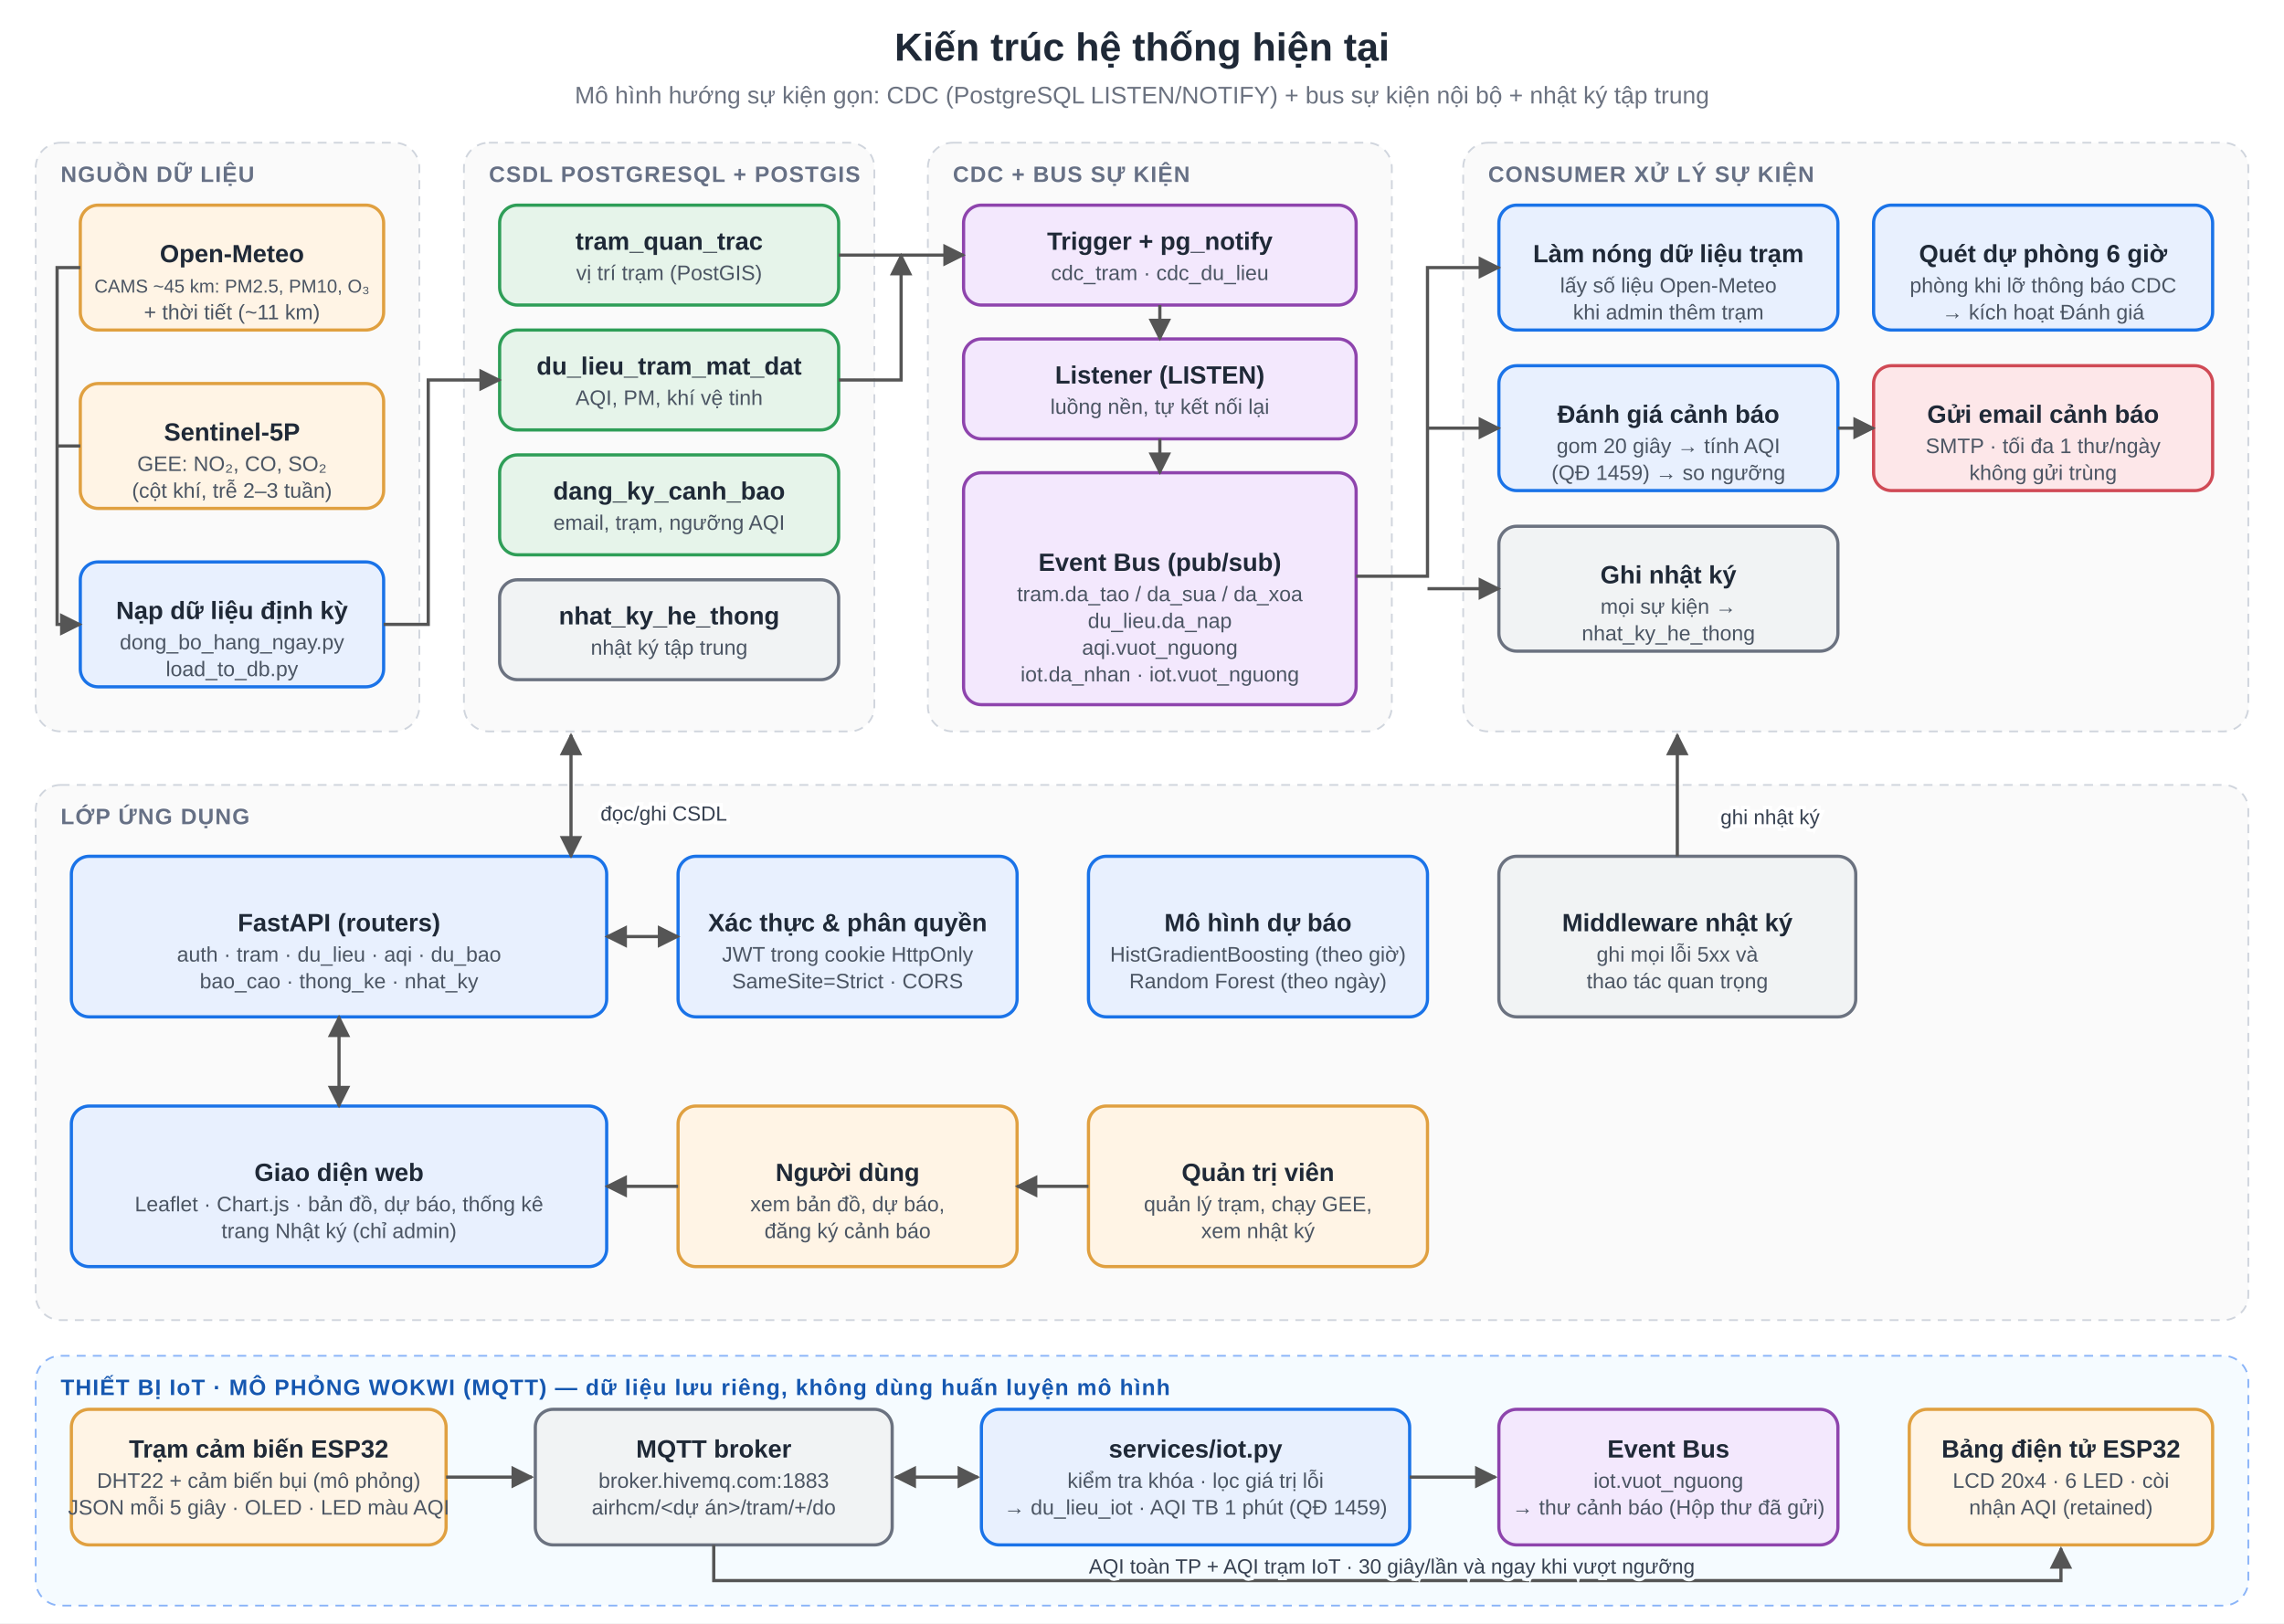
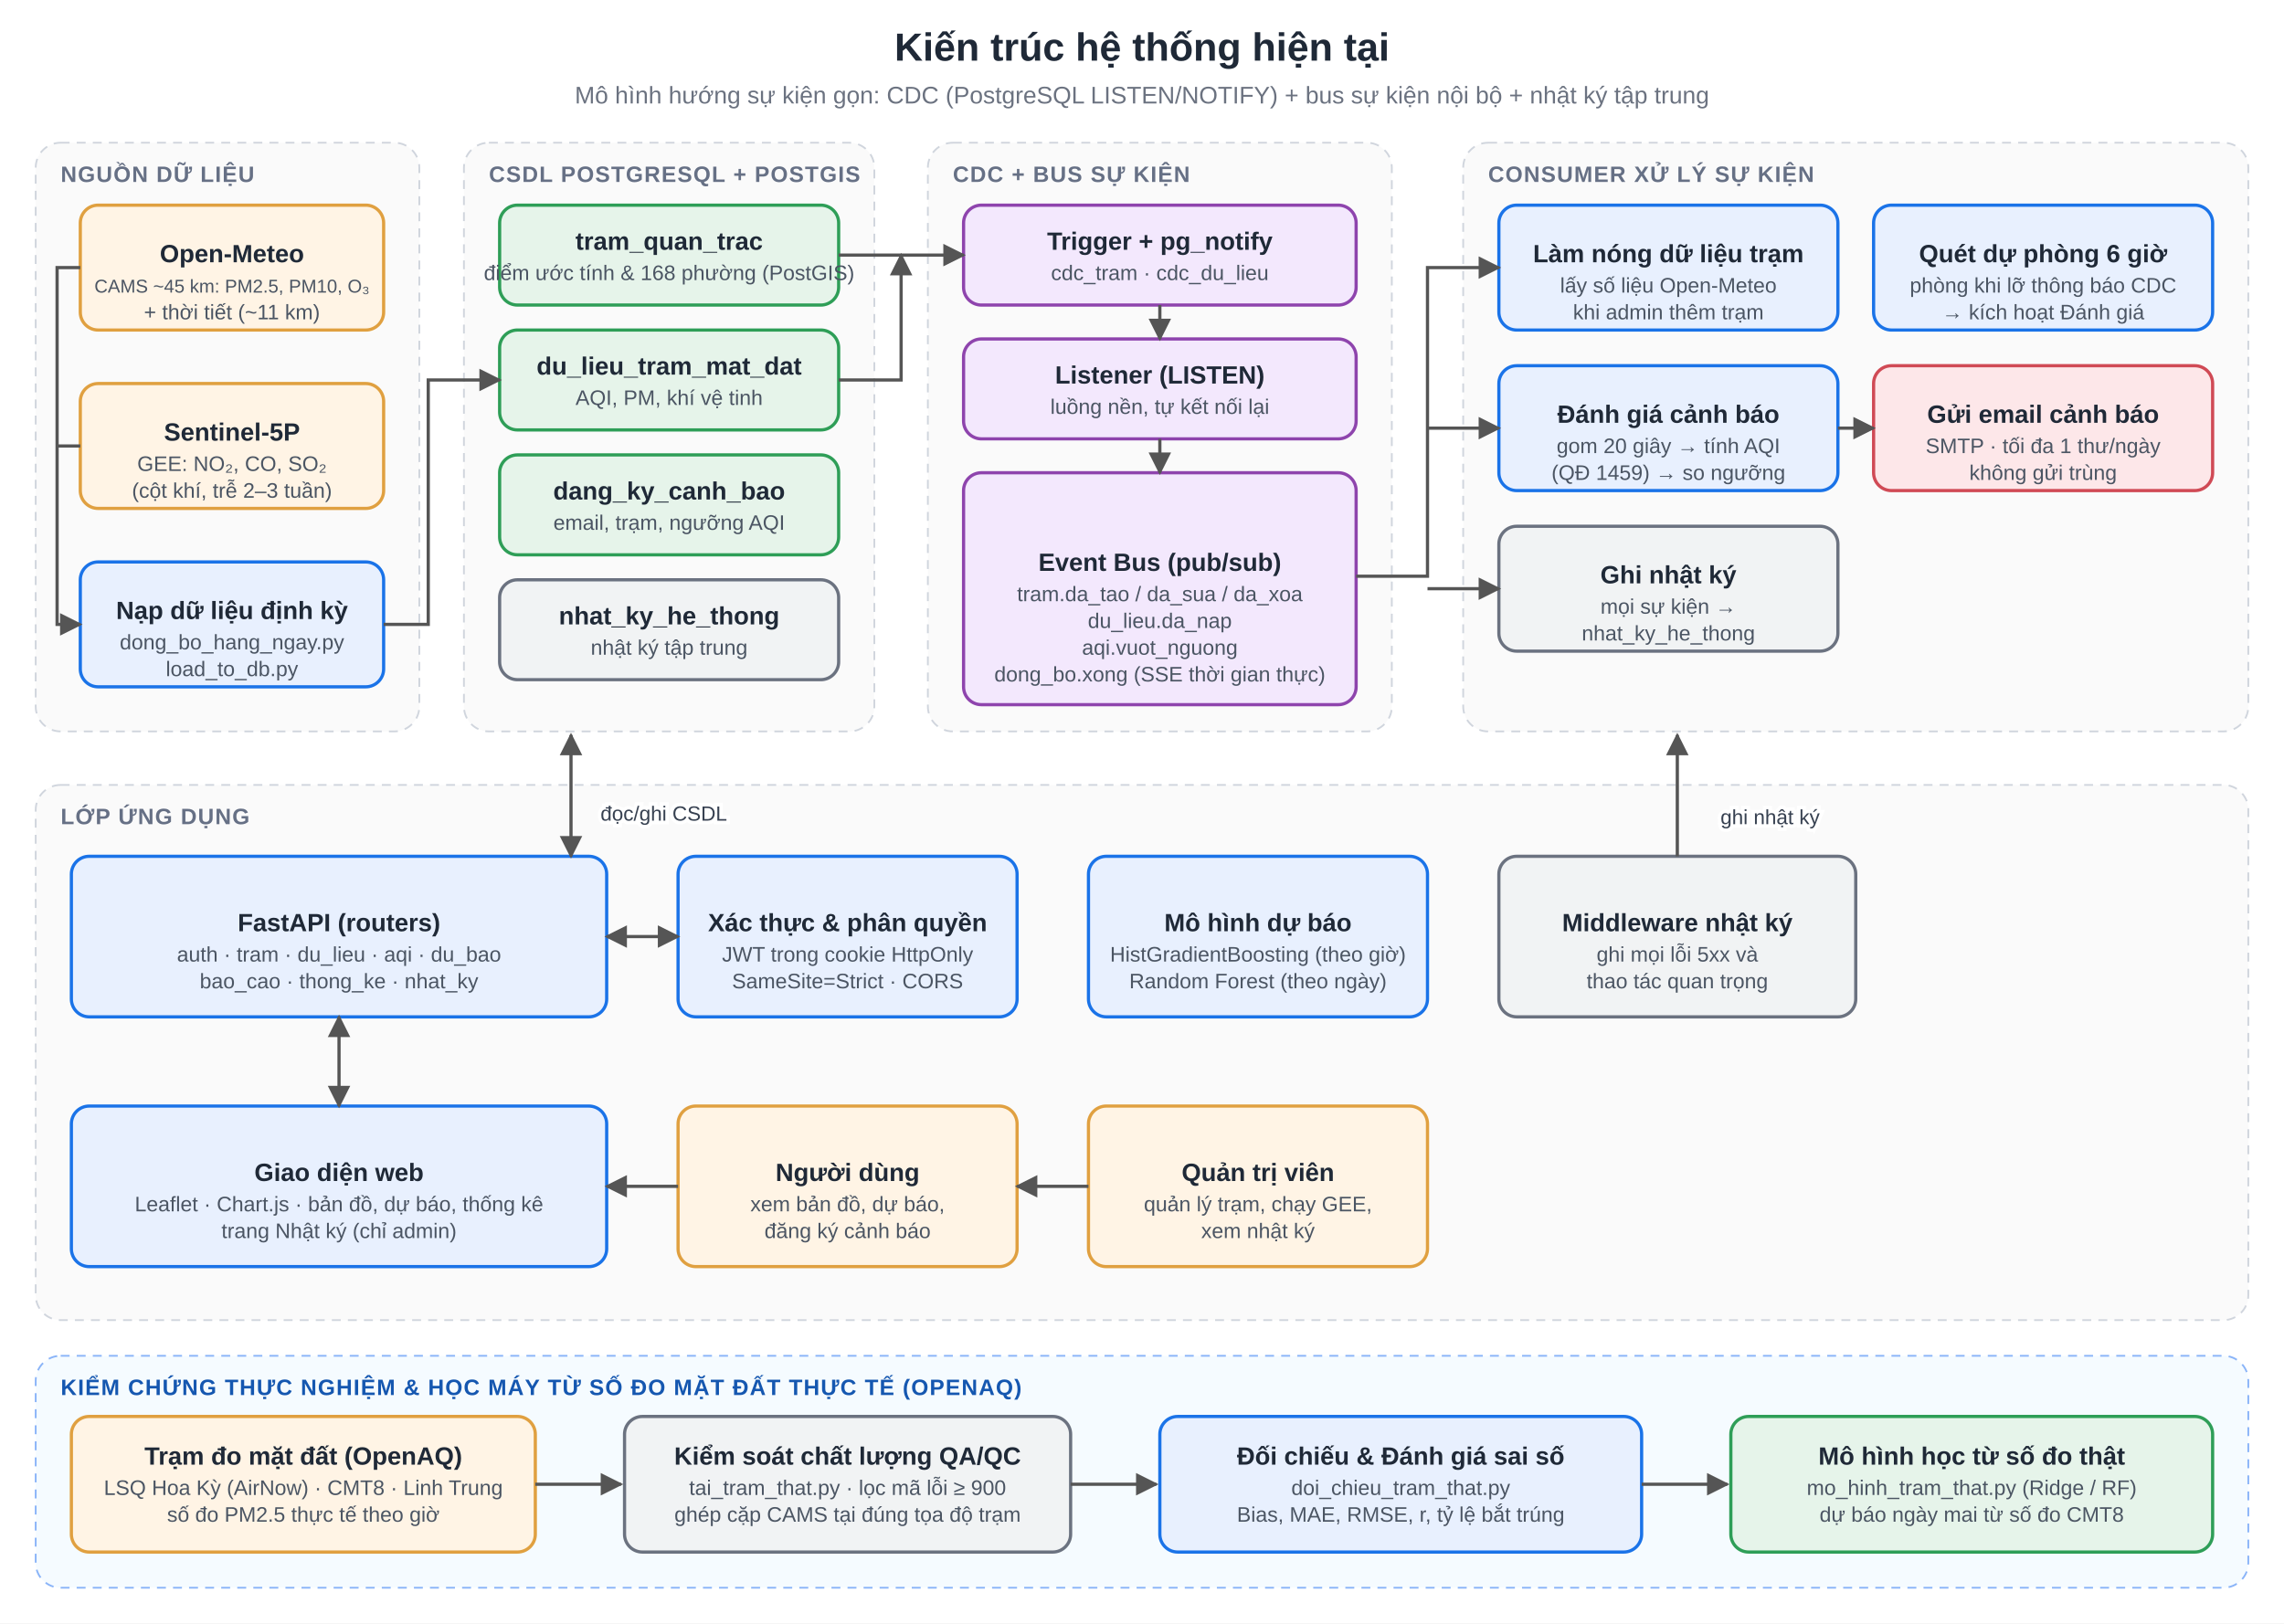
<svg xmlns="http://www.w3.org/2000/svg" viewBox="0 0 1280 910" width="1280" height="910" font-family="Segoe UI, Arial, DejaVu Sans, sans-serif">
  <defs>
    <marker id="a" viewBox="0 0 10 10" refX="9" refY="5" markerWidth="7" markerHeight="7" orient="auto-start-reverse">
      <path d="M0,0 L10,5 L0,10 z" fill="#555" />
    </marker>
  </defs>
  <rect width="1280" height="910" fill="#ffffff" />
  <text x="640.0" y="34" text-anchor="middle" font-size="22" font-weight="700" fill="#1f2937">Kiến trúc hệ thống hiện tại</text>
  <text x="640.0" y="58" text-anchor="middle" font-size="13.5" fill="#6b7280">Mô hình hướng sự kiện gọn: CDC (PostgreSQL LISTEN/NOTIFY) + bus sự kiện nội bộ + nhật ký tập trung</text>
  <rect x="20" y="80" width="215" height="330" rx="14" fill="#fafafa" stroke="#d0d5dd" stroke-dasharray="5 4" />
  <text x="34" y="102" font-size="12.5" font-weight="700" fill="#667085" letter-spacing=".6">NGUỒN DỮ LIỆU</text>
  <rect x="45" y="115" width="170" height="70" rx="10" fill="#fff4e5" stroke="#e0a040" stroke-width="1.8" />
  <text x="130.0" y="147.0" text-anchor="middle" font-size="14" font-weight="700" fill="#1f2937">Open-Meteo</text>
  <text x="130.0" y="164.0" text-anchor="middle" font-size="10.4" fill="#4b5563">CAMS ~45 km: PM2.5, PM10, O₃</text>
  <text x="130.0" y="179.0" text-anchor="middle" font-size="11.8" fill="#4b5563">+ thời tiết (~11 km)</text>
  <rect x="45" y="215" width="170" height="70" rx="10" fill="#fff4e5" stroke="#e0a040" stroke-width="1.8" />
  <text x="130.0" y="247.0" text-anchor="middle" font-size="14" font-weight="700" fill="#1f2937">Sentinel-5P</text>
  <text x="130.0" y="264.0" text-anchor="middle" font-size="11.8" fill="#4b5563">GEE: NO₂, CO, SO₂</text>
  <text x="130.0" y="279.0" text-anchor="middle" font-size="11.8" fill="#4b5563">(cột khí, trễ 2–3 tuần)</text>
  <rect x="45" y="315" width="170" height="70" rx="10" fill="#e8f0fe" stroke="#1a73e8" stroke-width="1.8" />
  <text x="130.0" y="347.0" text-anchor="middle" font-size="14" font-weight="700" fill="#1f2937">Nạp dữ liệu định kỳ</text>
  <text x="130.0" y="364.0" text-anchor="middle" font-size="11.8" fill="#4b5563">dong_bo_hang_ngay.py</text>
  <text x="130.0" y="379.0" text-anchor="middle" font-size="11.8" fill="#4b5563">load_to_db.py</text>
  <path d="M45,150 L32,150 L32,350 L45,350" fill="none" stroke="#555" stroke-width="1.8" marker-end="url(#a)" />
  <path d="M45,250 L32,250" fill="none" stroke="#555" stroke-width="1.8" />
  <rect x="260" y="80" width="230" height="330" rx="14" fill="#fafafa" stroke="#d0d5dd" stroke-dasharray="5 4" />
  <text x="274" y="102" font-size="12.5" font-weight="700" fill="#667085" letter-spacing=".6">CSDL POSTGRESQL + POSTGIS</text>
  <rect x="280" y="115" width="190" height="56" rx="10" fill="#e6f4ea" stroke="#2e9e57" stroke-width="1.8" />
  <text x="375.0" y="140.0" text-anchor="middle" font-size="14" font-weight="700" fill="#1f2937">tram_quan_trac</text>
-   <text x="375.0" y="157.0" text-anchor="middle" font-size="11.8" fill="#4b5563">vị trí trạm (PostGIS)</text>
+   <text x="375.0" y="157.0" text-anchor="middle" font-size="11.8" fill="#4b5563">điểm ước tính &amp; 168 phường (PostGIS)</text>
  <rect x="280" y="185" width="190" height="56" rx="10" fill="#e6f4ea" stroke="#2e9e57" stroke-width="1.8" />
  <text x="375.0" y="210.0" text-anchor="middle" font-size="14" font-weight="700" fill="#1f2937">du_lieu_tram_mat_dat</text>
  <text x="375.0" y="227.0" text-anchor="middle" font-size="11.8" fill="#4b5563">AQI, PM, khí vệ tinh</text>
  <rect x="280" y="255" width="190" height="56" rx="10" fill="#e6f4ea" stroke="#2e9e57" stroke-width="1.8" />
  <text x="375.0" y="280.0" text-anchor="middle" font-size="14" font-weight="700" fill="#1f2937">dang_ky_canh_bao</text>
  <text x="375.0" y="297.0" text-anchor="middle" font-size="11.8" fill="#4b5563">email, trạm, ngưỡng AQI</text>
  <rect x="280" y="325" width="190" height="56" rx="10" fill="#f1f3f4" stroke="#6b7280" stroke-width="1.8" />
  <text x="375.0" y="350.0" text-anchor="middle" font-size="14" font-weight="700" fill="#1f2937">nhat_ky_he_thong</text>
  <text x="375.0" y="367.0" text-anchor="middle" font-size="11.8" fill="#4b5563">nhật ký tập trung</text>
  <path d="M215,350 L240,350 L240,213 L280,213" fill="none" stroke="#555" stroke-width="1.8" marker-end="url(#a)" />
  <rect x="520" y="80" width="260" height="330" rx="14" fill="#fafafa" stroke="#d0d5dd" stroke-dasharray="5 4" />
  <text x="534" y="102" font-size="12.5" font-weight="700" fill="#667085" letter-spacing=".6">CDC + BUS SỰ KIỆN</text>
  <rect x="540" y="115" width="220" height="56" rx="10" fill="#f3e8fd" stroke="#8e44ad" stroke-width="1.8" />
  <text x="650.0" y="140.0" text-anchor="middle" font-size="14" font-weight="700" fill="#1f2937">Trigger + pg_notify</text>
  <text x="650.0" y="157.0" text-anchor="middle" font-size="11.8" fill="#4b5563">cdc_tram · cdc_du_lieu</text>
  <rect x="540" y="190" width="220" height="56" rx="10" fill="#f3e8fd" stroke="#8e44ad" stroke-width="1.8" />
  <text x="650.0" y="215.0" text-anchor="middle" font-size="14" font-weight="700" fill="#1f2937">Listener (LISTEN)</text>
  <text x="650.0" y="232.0" text-anchor="middle" font-size="11.8" fill="#4b5563">luồng nền, tự kết nối lại</text>
  <rect x="540" y="265" width="220" height="130" rx="10" fill="#f3e8fd" stroke="#8e44ad" stroke-width="1.8" />
  <text x="650.0" y="320.0" text-anchor="middle" font-size="14" font-weight="700" fill="#1f2937">Event Bus (pub/sub)</text>
  <text x="650.0" y="337.0" text-anchor="middle" font-size="11.8" fill="#4b5563">tram.da_tao / da_sua / da_xoa</text>
  <text x="650.0" y="352.0" text-anchor="middle" font-size="11.8" fill="#4b5563">du_lieu.da_nap</text>
  <text x="650.0" y="367.0" text-anchor="middle" font-size="11.8" fill="#4b5563">aqi.vuot_nguong</text>
-   <text x="650.0" y="382.0" text-anchor="middle" font-size="11.8" fill="#4b5563">iot.da_nhan · iot.vuot_nguong</text>
+   <text x="650.0" y="382.0" text-anchor="middle" font-size="11.8" fill="#4b5563">dong_bo.xong (SSE thời gian thực)</text>
  <path d="M470,143 L540,143" fill="none" stroke="#555" stroke-width="1.8" marker-end="url(#a)" />
  <path d="M470,213 L505,213 L505,143" fill="none" stroke="#555" stroke-width="1.8" marker-end="url(#a)" />
  <path d="M650,171 L650,190" fill="none" stroke="#555" stroke-width="1.8" marker-end="url(#a)" />
  <path d="M650,246 L650,265" fill="none" stroke="#555" stroke-width="1.8" marker-end="url(#a)" />
  <rect x="820" y="80" width="440" height="330" rx="14" fill="#fafafa" stroke="#d0d5dd" stroke-dasharray="5 4" />
  <text x="834" y="102" font-size="12.5" font-weight="700" fill="#667085" letter-spacing=".6">CONSUMER XỬ LÝ SỰ KIỆN</text>
  <rect x="840" y="115" width="190" height="70" rx="10" fill="#e8f0fe" stroke="#1a73e8" stroke-width="1.8" />
  <text x="935.0" y="147.0" text-anchor="middle" font-size="14" font-weight="700" fill="#1f2937">Làm nóng dữ liệu trạm</text>
  <text x="935.0" y="164.0" text-anchor="middle" font-size="11.8" fill="#4b5563">lấy số liệu Open-Meteo</text>
  <text x="935.0" y="179.0" text-anchor="middle" font-size="11.8" fill="#4b5563">khi admin thêm trạm</text>
  <rect x="840" y="205" width="190" height="70" rx="10" fill="#e8f0fe" stroke="#1a73e8" stroke-width="1.8" />
  <text x="935.0" y="237.0" text-anchor="middle" font-size="14" font-weight="700" fill="#1f2937">Đánh giá cảnh báo</text>
  <text x="935.0" y="254.0" text-anchor="middle" font-size="11.8" fill="#4b5563">gom 20 giây → tính AQI</text>
  <text x="935.0" y="269.0" text-anchor="middle" font-size="11.8" fill="#4b5563">(QĐ 1459) → so ngưỡng</text>
  <rect x="840" y="295" width="190" height="70" rx="10" fill="#f1f3f4" stroke="#6b7280" stroke-width="1.8" />
  <text x="935.0" y="327.0" text-anchor="middle" font-size="14" font-weight="700" fill="#1f2937">Ghi nhật ký</text>
  <text x="935.0" y="344.0" text-anchor="middle" font-size="11.8" fill="#4b5563">mọi sự kiện →</text>
  <text x="935.0" y="359.0" text-anchor="middle" font-size="11.8" fill="#4b5563">nhat_ky_he_thong</text>
  <rect x="1050" y="205" width="190" height="70" rx="10" fill="#fde7e9" stroke="#d04a55" stroke-width="1.8" />
  <text x="1145.0" y="237.0" text-anchor="middle" font-size="14" font-weight="700" fill="#1f2937">Gửi email cảnh báo</text>
  <text x="1145.0" y="254.0" text-anchor="middle" font-size="11.8" fill="#4b5563">SMTP · tối đa 1 thư/ngày</text>
  <text x="1145.0" y="269.0" text-anchor="middle" font-size="11.8" fill="#4b5563">không gửi trùng</text>
  <rect x="1050" y="115" width="190" height="70" rx="10" fill="#e8f0fe" stroke="#1a73e8" stroke-width="1.8" />
  <text x="1145.0" y="147.0" text-anchor="middle" font-size="14" font-weight="700" fill="#1f2937">Quét dự phòng 6 giờ</text>
  <text x="1145.0" y="164.0" text-anchor="middle" font-size="11.8" fill="#4b5563">phòng khi lỡ thông báo CDC</text>
  <text x="1145.0" y="179.0" text-anchor="middle" font-size="11.8" fill="#4b5563">→ kích hoạt Đánh giá</text>
  <path d="M760,323 L800,323 L800,150 L840,150" fill="none" stroke="#555" stroke-width="1.8" marker-end="url(#a)" />
  <path d="M800,240 L840,240" fill="none" stroke="#555" stroke-width="1.8" marker-end="url(#a)" />
  <path d="M800,330 L840,330" fill="none" stroke="#555" stroke-width="1.8" marker-end="url(#a)" />
  <path d="M1030,240 L1050,240" fill="none" stroke="#555" stroke-width="1.8" marker-end="url(#a)" />
  <rect x="20" y="440" width="1240" height="300" rx="14" fill="#fafafa" stroke="#d0d5dd" stroke-dasharray="5 4" />
  <text x="34" y="462" font-size="12.5" font-weight="700" fill="#667085" letter-spacing=".6">LỚP ỨNG DỤNG</text>
  <rect x="40" y="480" width="300" height="90" rx="10" fill="#e8f0fe" stroke="#1a73e8" stroke-width="1.8" />
  <text x="190.0" y="522.0" text-anchor="middle" font-size="14" font-weight="700" fill="#1f2937">FastAPI (routers)</text>
  <text x="190.0" y="539.0" text-anchor="middle" font-size="11.8" fill="#4b5563">auth · tram · du_lieu · aqi · du_bao</text>
  <text x="190.0" y="554.0" text-anchor="middle" font-size="11.8" fill="#4b5563">bao_cao · thong_ke · nhat_ky</text>
  <rect x="380" y="480" width="190" height="90" rx="10" fill="#e8f0fe" stroke="#1a73e8" stroke-width="1.8" />
  <text x="475.0" y="522.0" text-anchor="middle" font-size="14" font-weight="700" fill="#1f2937">Xác thực &amp; phân quyền</text>
  <text x="475.0" y="539.0" text-anchor="middle" font-size="11.8" fill="#4b5563">JWT trong cookie HttpOnly</text>
  <text x="475.0" y="554.0" text-anchor="middle" font-size="11.8" fill="#4b5563">SameSite=Strict · CORS</text>
  <rect x="610" y="480" width="190" height="90" rx="10" fill="#e8f0fe" stroke="#1a73e8" stroke-width="1.8" />
  <text x="705.0" y="522.0" text-anchor="middle" font-size="14" font-weight="700" fill="#1f2937">Mô hình dự báo</text>
  <text x="705.0" y="539.0" text-anchor="middle" font-size="11.8" fill="#4b5563">HistGradientBoosting (theo giờ)</text>
  <text x="705.0" y="554.0" text-anchor="middle" font-size="11.8" fill="#4b5563">Random Forest (theo ngày)</text>
  <rect x="840" y="480" width="200" height="90" rx="10" fill="#f1f3f4" stroke="#6b7280" stroke-width="1.8" />
  <text x="940.0" y="522.0" text-anchor="middle" font-size="14" font-weight="700" fill="#1f2937">Middleware nhật ký</text>
  <text x="940.0" y="539.0" text-anchor="middle" font-size="11.8" fill="#4b5563">ghi mọi lỗi 5xx và</text>
  <text x="940.0" y="554.0" text-anchor="middle" font-size="11.8" fill="#4b5563">thao tác quan trọng</text>
  <rect x="40" y="620" width="300" height="90" rx="10" fill="#e8f0fe" stroke="#1a73e8" stroke-width="1.8" />
  <text x="190.0" y="662.0" text-anchor="middle" font-size="14" font-weight="700" fill="#1f2937">Giao diện web</text>
  <text x="190.0" y="679.0" text-anchor="middle" font-size="11.8" fill="#4b5563">Leaflet · Chart.js · bản đồ, dự báo, thống kê</text>
  <text x="190.0" y="694.0" text-anchor="middle" font-size="11.8" fill="#4b5563">trang Nhật ký (chỉ admin)</text>
  <rect x="380" y="620" width="190" height="90" rx="10" fill="#fff4e5" stroke="#e0a040" stroke-width="1.8" />
  <text x="475.0" y="662.0" text-anchor="middle" font-size="14" font-weight="700" fill="#1f2937">Người dùng</text>
  <text x="475.0" y="679.0" text-anchor="middle" font-size="11.8" fill="#4b5563">xem bản đồ, dự báo,</text>
  <text x="475.0" y="694.0" text-anchor="middle" font-size="11.8" fill="#4b5563">đăng ký cảnh báo</text>
  <rect x="610" y="620" width="190" height="90" rx="10" fill="#fff4e5" stroke="#e0a040" stroke-width="1.8" />
  <text x="705.0" y="662.0" text-anchor="middle" font-size="14" font-weight="700" fill="#1f2937">Quản trị viên</text>
  <text x="705.0" y="679.0" text-anchor="middle" font-size="11.8" fill="#4b5563">quản lý trạm, chạy GEE,</text>
  <text x="705.0" y="694.0" text-anchor="middle" font-size="11.8" fill="#4b5563">xem nhật ký</text>
  <path d="M190,620 L190,570" fill="none" stroke="#555" stroke-width="1.8" marker-end="url(#a)" marker-start="url(#a)" />
  <path d="M340,525 L380,525" fill="none" stroke="#555" stroke-width="1.8" marker-end="url(#a)" marker-start="url(#a)" />
  <path d="M380,665 L340,665" fill="none" stroke="#555" stroke-width="1.8" marker-end="url(#a)" />
  <path d="M610,665 L570,665" fill="none" stroke="#555" stroke-width="1.8" marker-end="url(#a)" />
  <path d="M320,480 L320,412" fill="none" stroke="#555" stroke-width="1.8" marker-end="url(#a)" marker-start="url(#a)" />
  <text x="372" y="460" text-anchor="middle" font-size="11.5" fill="#374151" paint-order="stroke" stroke="#fff" stroke-width="4">đọc/ghi CSDL</text>
  <path d="M940,480 L940,412" fill="none" stroke="#555" stroke-width="1.8" marker-end="url(#a)" />
  <text x="992" y="462" text-anchor="middle" font-size="11.5" fill="#374151" paint-order="stroke" stroke="#fff" stroke-width="4">ghi nhật ký</text>
-   <rect x="20" y="760" width="1240" height="140" rx="14" fill="#f5fbff" stroke="#8ab4f8" stroke-dasharray="5 4" />
-   <text x="34" y="782" font-size="12.5" font-weight="700" fill="#1557b0" letter-spacing=".6">THIẾT BỊ IoT · MÔ PHỎNG WOKWI (MQTT) — dữ liệu lưu riêng, không dùng huấn luyện mô hình</text>
-   <rect x="40" y="790" width="210" height="76" rx="10" fill="#fff4e5" stroke="#e0a040" stroke-width="1.8" />
-   <text x="145.0" y="817" text-anchor="middle" font-size="14" font-weight="700" fill="#1f2937">Trạm cảm biến ESP32</text>
-   <text x="145.0" y="834" text-anchor="middle" font-size="11.8" fill="#4b5563">DHT22 + cảm biến bụi (mô phỏng)</text>
-   <text x="145.0" y="849" text-anchor="middle" font-size="11.8" fill="#4b5563">JSON mỗi 5 giây · OLED · LED màu AQI</text>
-   <rect x="300" y="790" width="200" height="76" rx="10" fill="#f1f3f4" stroke="#6b7280" stroke-width="1.8" />
-   <text x="400.0" y="817" text-anchor="middle" font-size="14" font-weight="700" fill="#1f2937">MQTT broker</text>
-   <text x="400.0" y="834" text-anchor="middle" font-size="11.8" fill="#4b5563">broker.hivemq.com:1883</text>
-   <text x="400.0" y="849" text-anchor="middle" font-size="11.8" fill="#4b5563">airhcm/&lt;dự án&gt;/tram/+/do</text>
-   <rect x="550" y="790" width="240" height="76" rx="10" fill="#e8f0fe" stroke="#1a73e8" stroke-width="1.8" />
-   <text x="670.0" y="817" text-anchor="middle" font-size="14" font-weight="700" fill="#1f2937">services/iot.py</text>
-   <text x="670.0" y="834" text-anchor="middle" font-size="11.8" fill="#4b5563">kiểm tra khóa · lọc giá trị lỗi</text>
-   <text x="670.0" y="849" text-anchor="middle" font-size="11.8" fill="#4b5563">→ du_lieu_iot · AQI TB 1 phút (QĐ 1459)</text>
-   <rect x="840" y="790" width="190" height="76" rx="10" fill="#f3e8fd" stroke="#8e44ad" stroke-width="1.8" />
-   <text x="935.0" y="817" text-anchor="middle" font-size="14" font-weight="700" fill="#1f2937">Event Bus</text>
-   <text x="935.0" y="834" text-anchor="middle" font-size="11.8" fill="#4b5563">iot.vuot_nguong</text>
-   <text x="935.0" y="849" text-anchor="middle" font-size="11.8" fill="#4b5563">→ thư cảnh báo (Hộp thư đã gửi)</text>
-   <rect x="1070" y="790" width="170" height="76" rx="10" fill="#fff4e5" stroke="#e0a040" stroke-width="1.8" />
-   <text x="1155.0" y="817" text-anchor="middle" font-size="14" font-weight="700" fill="#1f2937">Bảng điện tử ESP32</text>
-   <text x="1155.0" y="834" text-anchor="middle" font-size="11.8" fill="#4b5563">LCD 20x4 · 6 LED · còi</text>
-   <text x="1155.0" y="849" text-anchor="middle" font-size="11.8" fill="#4b5563">nhận AQI (retained)</text>
-   <path d="M250,828 L298,828" fill="none" stroke="#555" stroke-width="1.8" marker-end="url(#a)" />
-   <path d="M502,828 L548,828" fill="none" stroke="#555" stroke-width="1.8" marker-end="url(#a)" marker-start="url(#a)" />
-   <path d="M790,828 L838,828" fill="none" stroke="#555" stroke-width="1.8" marker-end="url(#a)" />
-   <path d="M400,866 L400,886 L1155,886 L1155,868" fill="none" stroke="#555" stroke-width="1.8" marker-end="url(#a)" />
-   <text x="780" y="882" text-anchor="middle" font-size="11.5" fill="#374151" paint-order="stroke" stroke="#f5fbff" stroke-width="4">AQI toàn TP + AQI trạm IoT · 30 giây/lần và ngay khi vượt ngưỡng</text>
+   <rect x="20" y="760" width="1240" height="130" rx="14" fill="#f5fbff" stroke="#8ab4f8" stroke-dasharray="5 4" />
+   <text x="34" y="782" font-size="12.5" font-weight="700" fill="#1557b0" letter-spacing=".6">KIỂM CHỨNG THỰC NGHIỆM &amp; HỌC MÁY TỪ SỐ ĐO MẶT ĐẤT THỰC TẾ (OPENAQ)</text>
+   <rect x="40" y="794" width="260" height="76" rx="10" fill="#fff4e5" stroke="#e0a040" stroke-width="1.8" />
+   <text x="170.0" y="821" text-anchor="middle" font-size="14" font-weight="700" fill="#1f2937">Trạm đo mặt đất (OpenAQ)</text>
+   <text x="170.0" y="838" text-anchor="middle" font-size="11.8" fill="#4b5563">LSQ Hoa Kỳ (AirNow) · CMT8 · Linh Trung</text>
+   <text x="170.0" y="853" text-anchor="middle" font-size="11.8" fill="#4b5563">số đo PM2.5 thực tế theo giờ</text>
+   <rect x="350" y="794" width="250" height="76" rx="10" fill="#f1f3f4" stroke="#6b7280" stroke-width="1.8" />
+   <text x="475.0" y="821" text-anchor="middle" font-size="14" font-weight="700" fill="#1f2937">Kiểm soát chất lượng QA/QC</text>
+   <text x="475.0" y="838" text-anchor="middle" font-size="11.8" fill="#4b5563">tai_tram_that.py · lọc mã lỗi ≥ 900</text>
+   <text x="475.0" y="853" text-anchor="middle" font-size="11.8" fill="#4b5563">ghép cặp CAMS tại đúng tọa độ trạm</text>
+   <rect x="650" y="794" width="270" height="76" rx="10" fill="#e8f0fe" stroke="#1a73e8" stroke-width="1.8" />
+   <text x="785.0" y="821" text-anchor="middle" font-size="14" font-weight="700" fill="#1f2937">Đối chiếu &amp; Đánh giá sai số</text>
+   <text x="785.0" y="838" text-anchor="middle" font-size="11.8" fill="#4b5563">doi_chieu_tram_that.py</text>
+   <text x="785.0" y="853" text-anchor="middle" font-size="11.8" fill="#4b5563">Bias, MAE, RMSE, r, tỷ lệ bắt trúng</text>
+   <rect x="970" y="794" width="270" height="76" rx="10" fill="#e6f4ea" stroke="#2e9e57" stroke-width="1.8" />
+   <text x="1105.0" y="821" text-anchor="middle" font-size="14" font-weight="700" fill="#1f2937">Mô hình học từ số đo thật</text>
+   <text x="1105.0" y="838" text-anchor="middle" font-size="11.8" fill="#4b5563">mo_hinh_tram_that.py (Ridge / RF)</text>
+   <text x="1105.0" y="853" text-anchor="middle" font-size="11.8" fill="#4b5563">dự báo ngày mai từ số đo CMT8</text>
+   <path d="M300,832 L348,832" fill="none" stroke="#555" stroke-width="1.8" marker-end="url(#a)" />
+   <path d="M600,832 L648,832" fill="none" stroke="#555" stroke-width="1.8" marker-end="url(#a)" />
+   <path d="M920,832 L968,832" fill="none" stroke="#555" stroke-width="1.8" marker-end="url(#a)" />
</svg>
